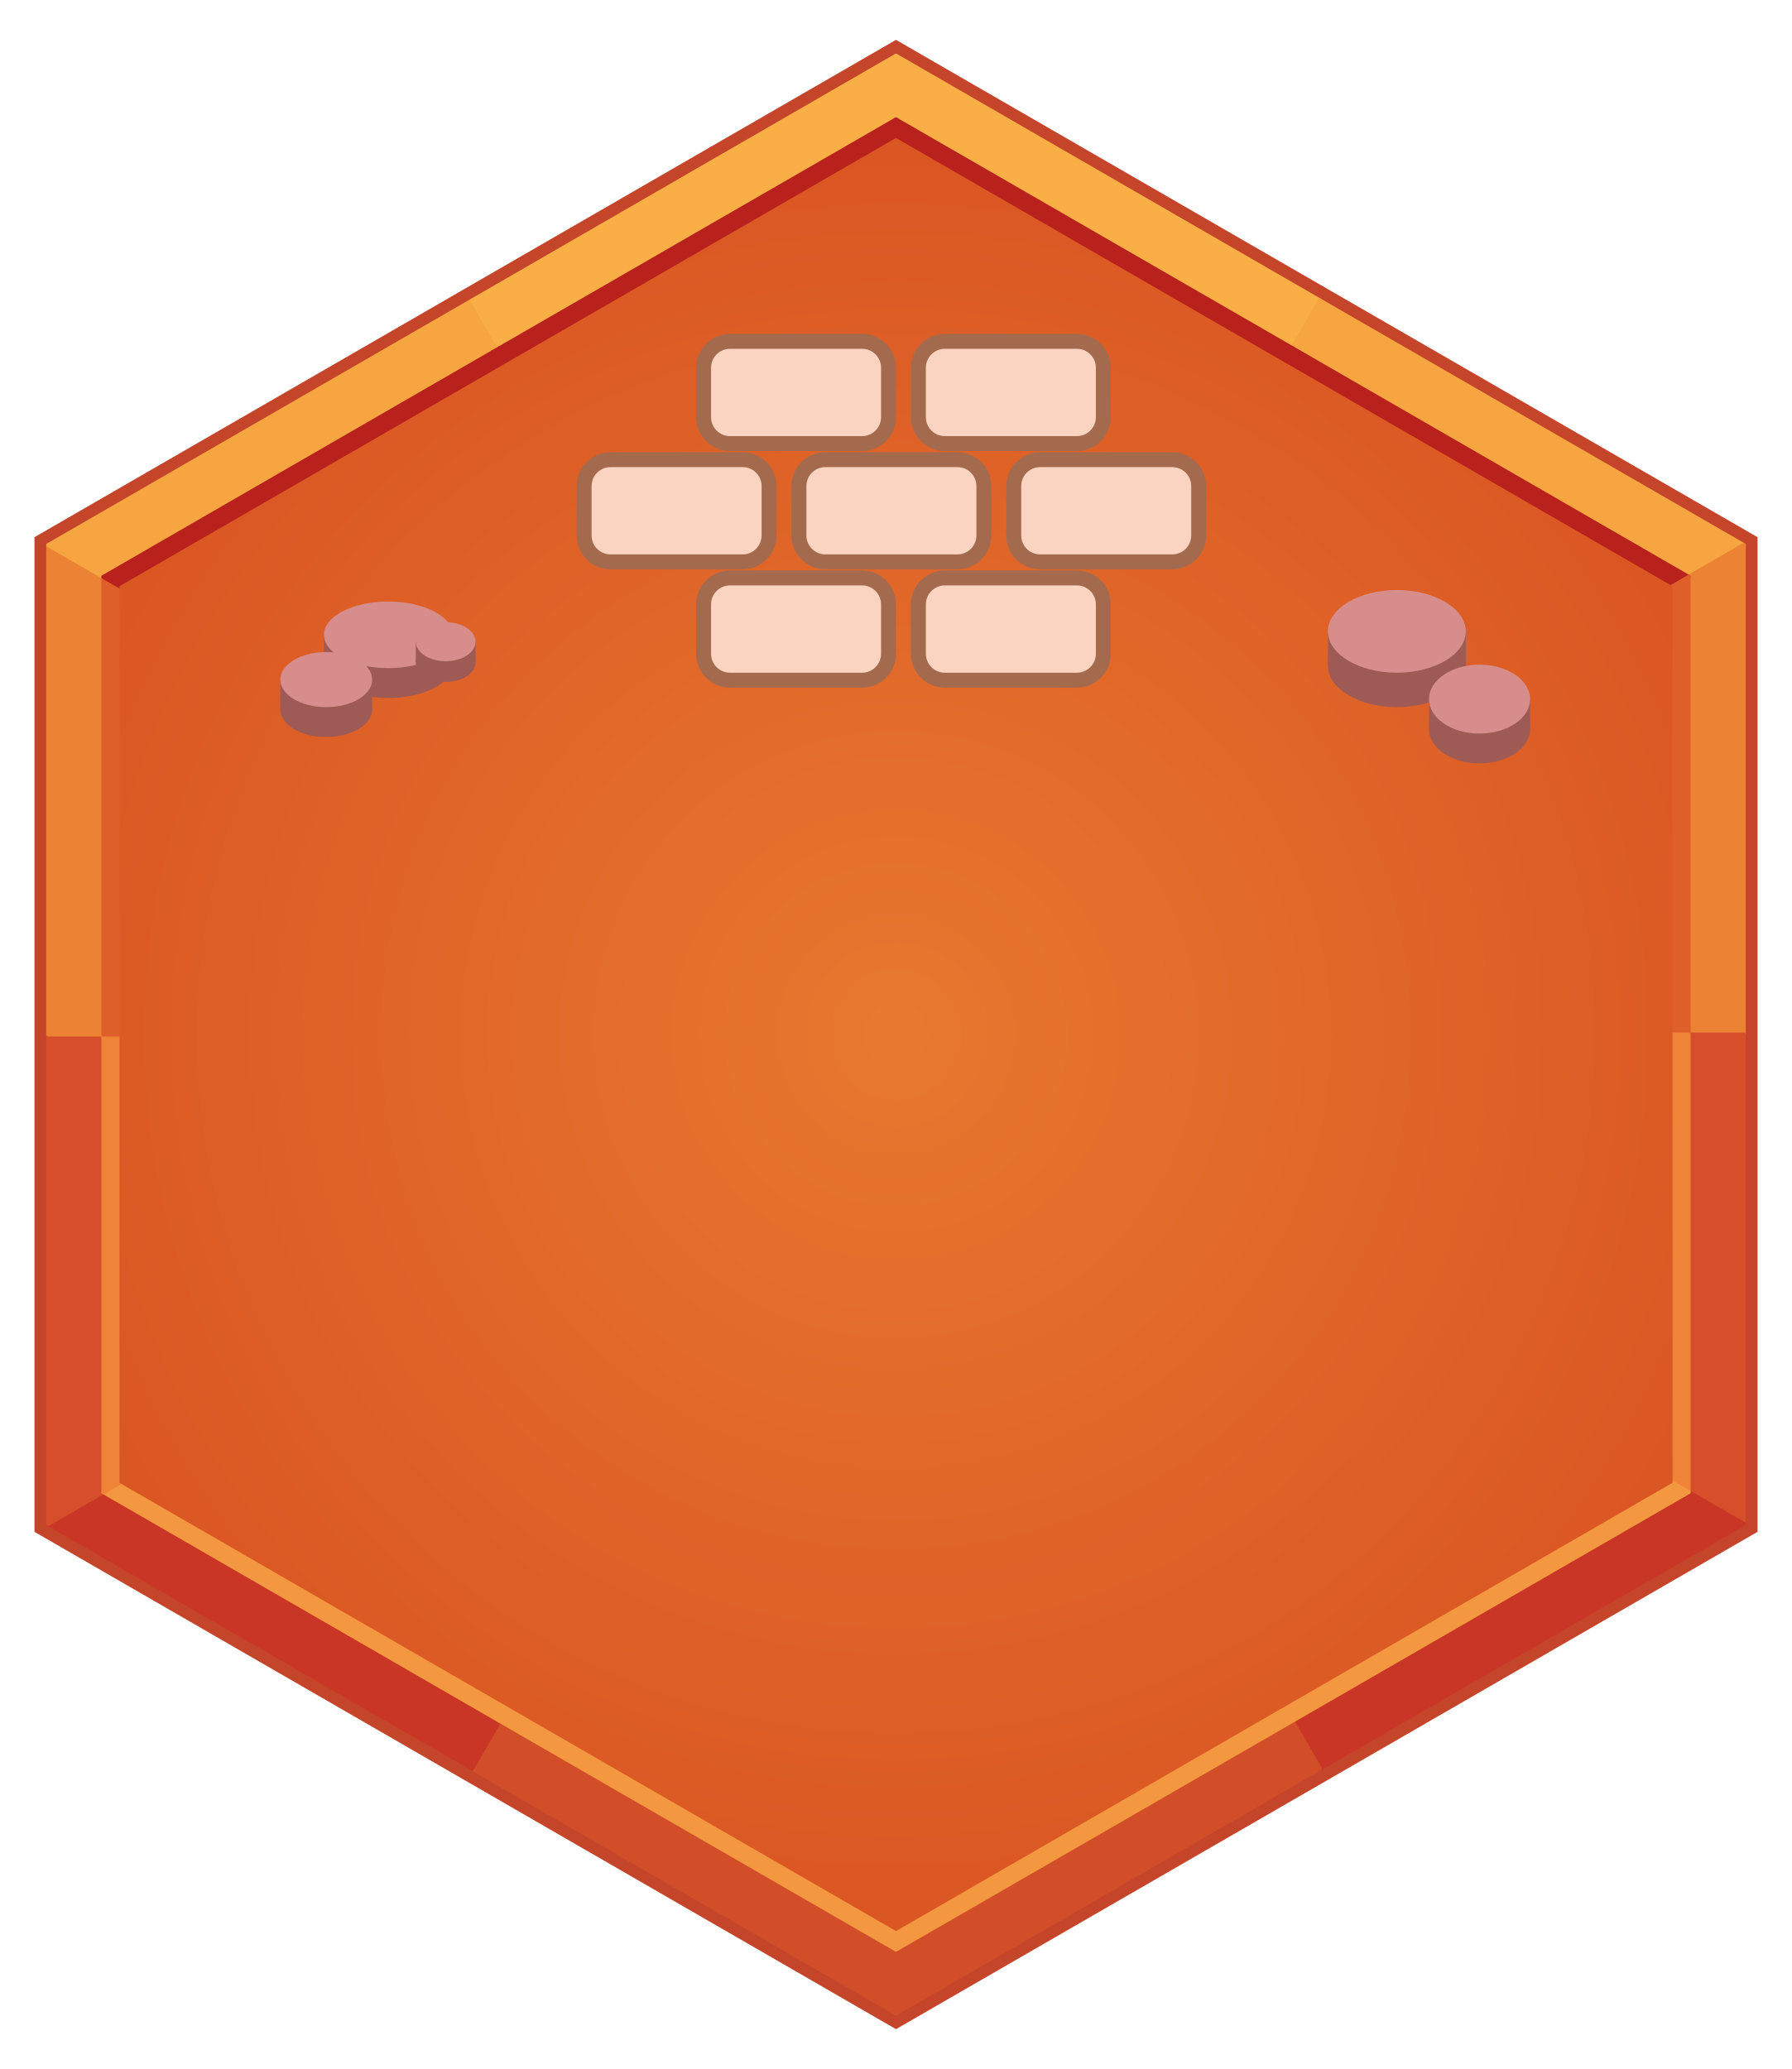
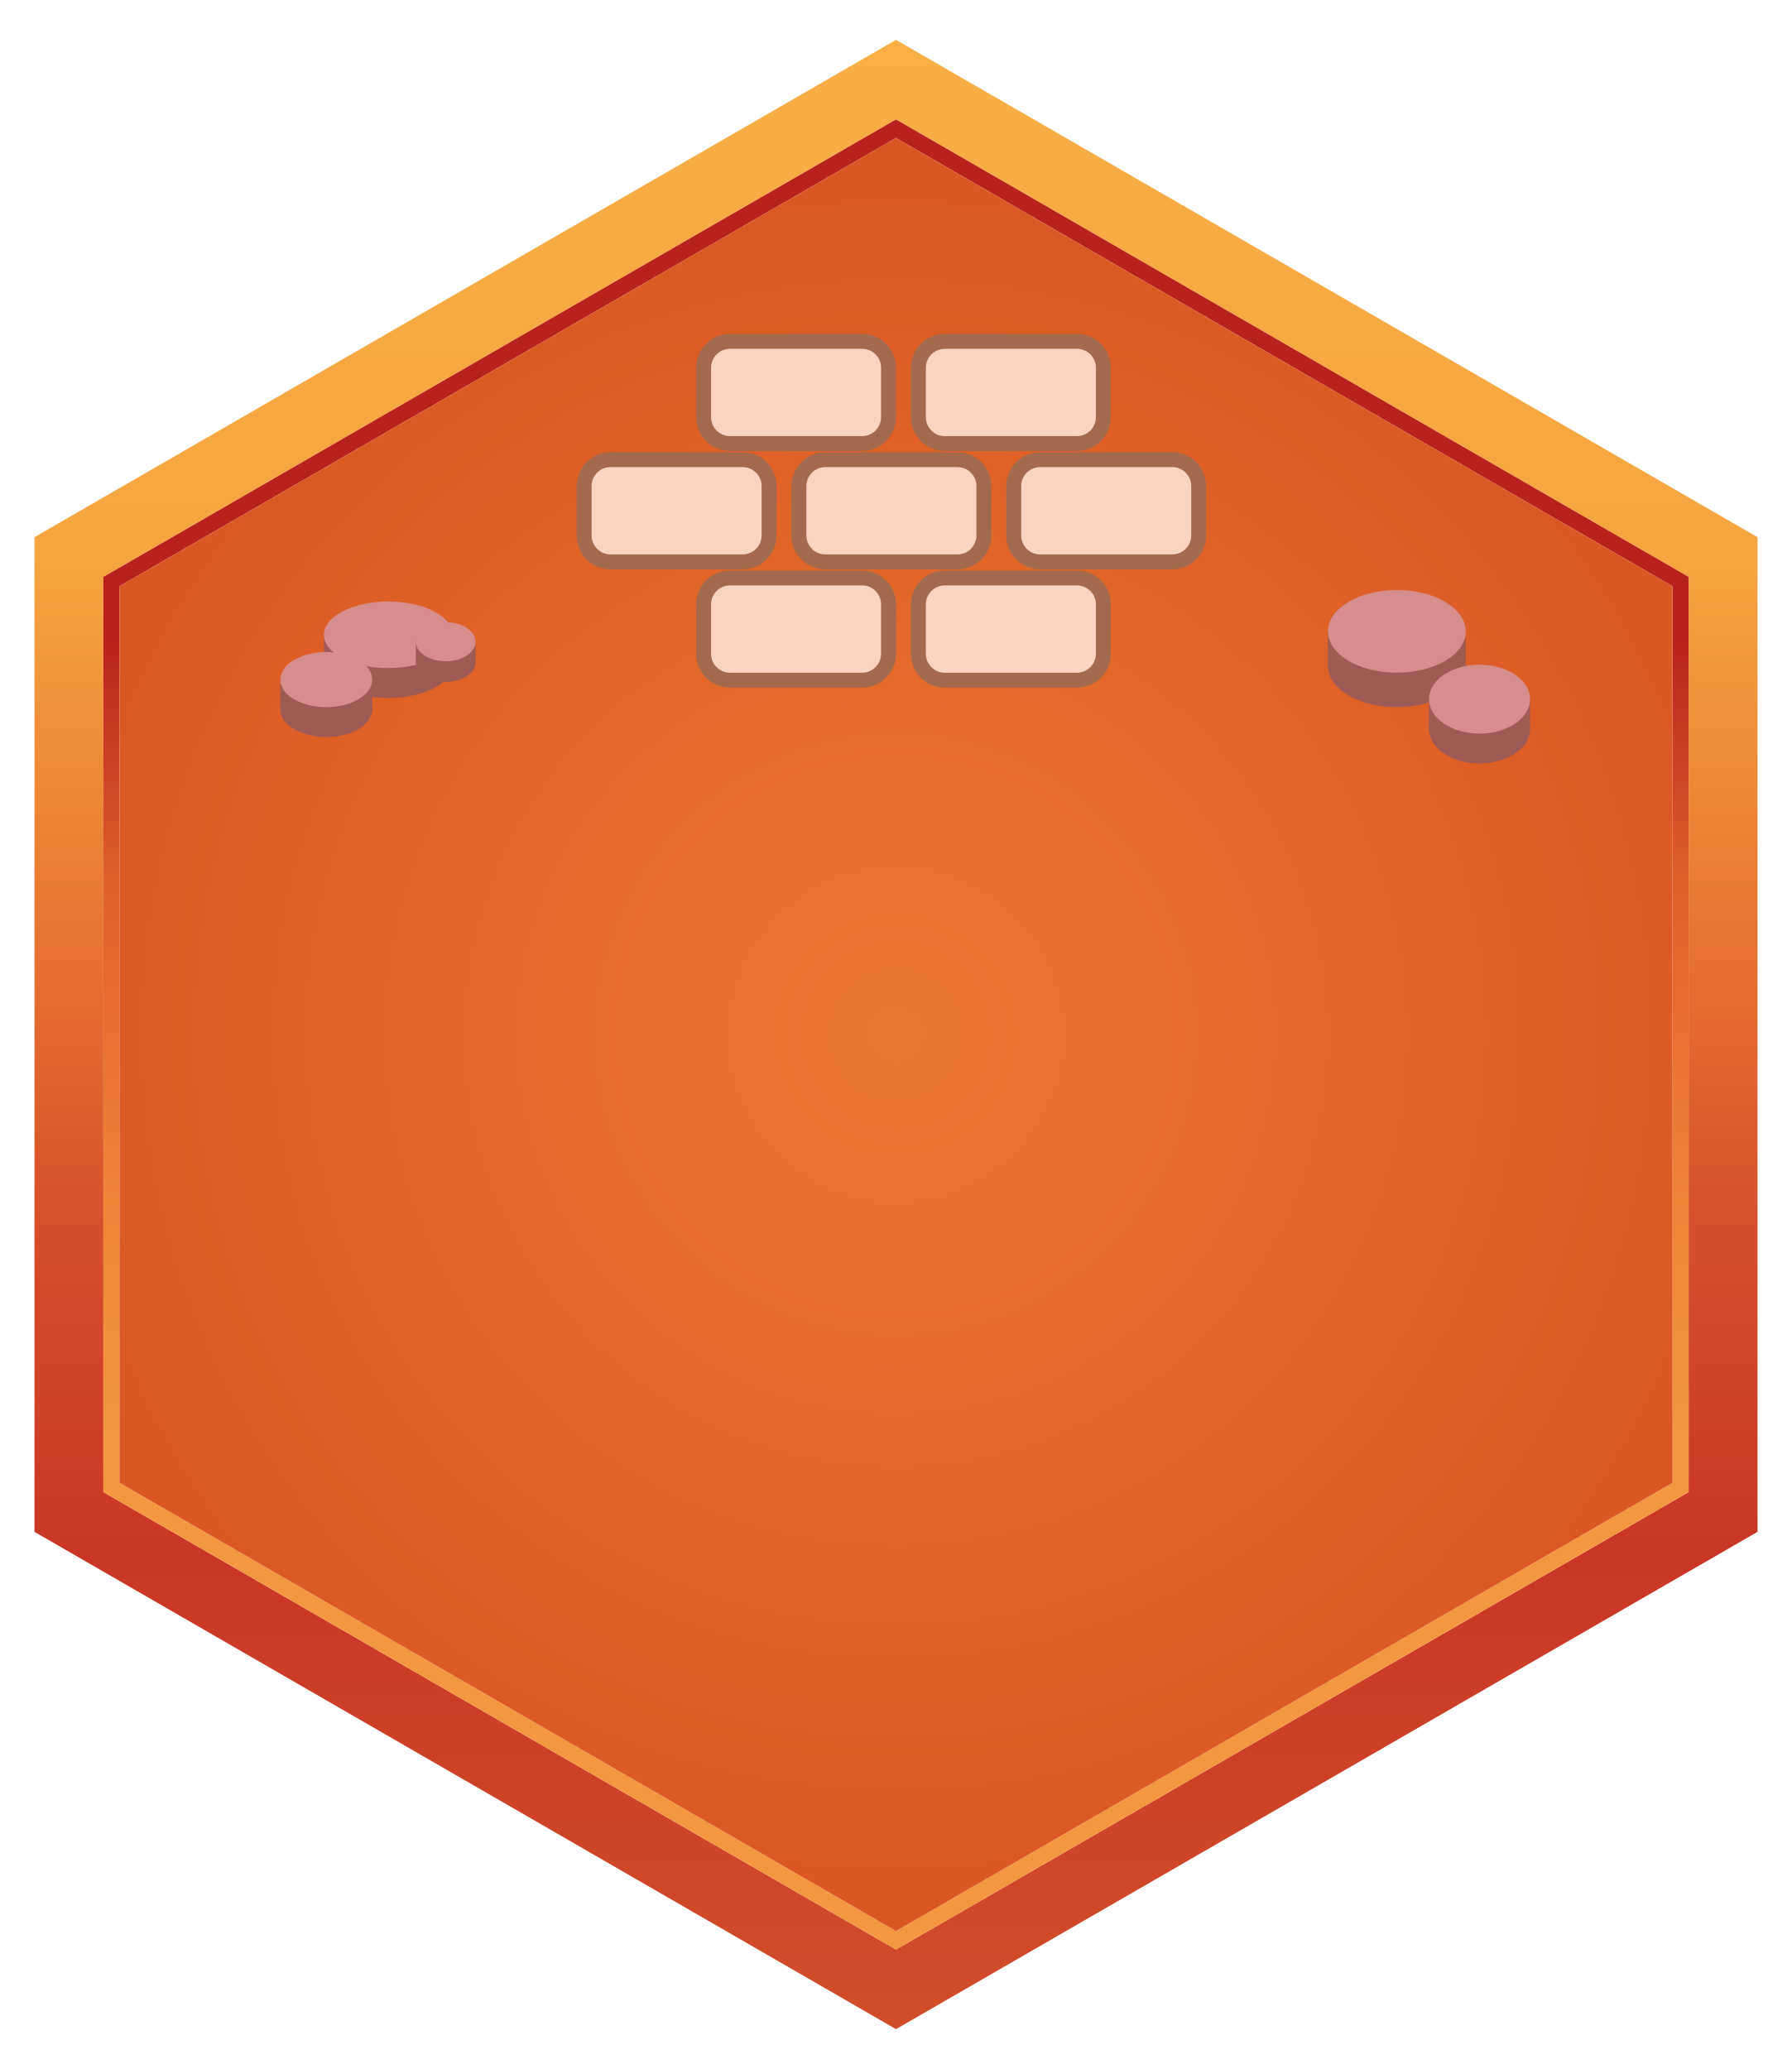
<svg xmlns="http://www.w3.org/2000/svg" width="173.2" height="200" viewBox="-78 -90.067 156 180.133">
  <defs>
    <radialGradient id="f" cx="0" cy="0" r="78.1" gradientUnits="userSpaceOnUse">
      <stop offset="0" stop-color="#e8782f" />
      <stop offset="1" stop-color="#da5623" />
    </radialGradient>
+     <linearGradient id="fr" x1="0" y1="-86.6" x2="0" y2="86.6" gradientUnits="userSpaceOnUse">
+       <stop offset="0" stop-color="#f9ae46" />
+       <stop offset="0.26" stop-color="#f6a541" />
+       <stop offset="0.4" stop-color="#ec8234" />
+       <stop offset="0.6" stop-color="#d64e2a" />
+       <stop offset="0.76" stop-color="#ca3626" />
+       <stop offset="1" stop-color="#d14e29" />
+     </linearGradient>
+     <linearGradient id="fl" x1="0" y1="-86.6" x2="0" y2="86.6" gradientUnits="userSpaceOnUse">
+       <stop offset="0" stop-color="#b9211c" />
+       <stop offset="0.3" stop-color="#b9211c" />
+       <stop offset="0.42" stop-color="#de5f2a" />
+       <stop offset="0.58" stop-color="#ef8337" />
+       <stop offset="0.7" stop-color="#f39740" />
+       <stop offset="1" stop-color="#f39740" />
+     </linearGradient>
  </defs>
-   <polygon points="0.00,-86.60 75.00,-43.30 75.00,43.30 0.00,86.60 -75.00,43.30 -75.00,-43.30" fill="#c4452a" />
-   <polygon points="0.00,-85.22 36.90,-63.91 34.50,-59.76 0.00,-79.67" fill="#f9ae46" stroke="#f9ae46" stroke-width="0.35" stroke-linejoin="round" />
-   <polygon points="36.90,-63.91 73.80,-42.61 69.00,-39.84 34.50,-59.76" fill="#f6a541" stroke="#f6a541" stroke-width="0.35" stroke-linejoin="round" />
-   <polygon points="73.80,-42.61 73.80,0.00 69.00,0.00 69.00,-39.84" fill="#ec8234" stroke="#ec8234" stroke-width="0.35" stroke-linejoin="round" />
-   <polygon points="73.80,0.00 73.80,42.61 69.00,39.84 69.00,0.00" fill="#d64e2a" stroke="#d64e2a" stroke-width="0.35" stroke-linejoin="round" />
-   <polygon points="73.80,42.61 36.90,63.91 34.50,59.76 69.00,39.84" fill="#ca3626" stroke="#ca3626" stroke-width="0.35" stroke-linejoin="round" />
-   <polygon points="36.90,63.91 0.00,85.22 0.00,79.67 34.50,59.76" fill="#d14e29" stroke="#d14e29" stroke-width="0.35" stroke-linejoin="round" />
-   <polygon points="0.00,85.22 -36.90,63.91 -34.50,59.76 0.00,79.67" fill="#d14e29" stroke="#d14e29" stroke-width="0.35" stroke-linejoin="round" />
-   <polygon points="-36.90,63.91 -73.80,42.61 -69.00,39.84 -34.50,59.76" fill="#ca3626" stroke="#ca3626" stroke-width="0.35" stroke-linejoin="round" />
-   <polygon points="-73.80,42.61 -73.80,0.00 -69.00,0.00 -69.00,39.84" fill="#d64e2a" stroke="#d64e2a" stroke-width="0.35" stroke-linejoin="round" />
-   <polygon points="-73.80,0.00 -73.80,-42.61 -69.00,-39.84 -69.00,0.00" fill="#ec8234" stroke="#ec8234" stroke-width="0.35" stroke-linejoin="round" />
-   <polygon points="-73.80,-42.61 -36.90,-63.91 -34.50,-59.76 -69.00,-39.84" fill="#f6a541" stroke="#f6a541" stroke-width="0.35" stroke-linejoin="round" />
-   <polygon points="-36.90,-63.91 0.00,-85.22 0.00,-79.67 -34.50,-59.76" fill="#f9ae46" stroke="#f9ae46" stroke-width="0.35" stroke-linejoin="round" />
-   <polygon points="0.00,-79.67 34.50,-59.76 33.80,-58.54 0.00,-78.06" fill="#b9211c" stroke="#b9211c" stroke-width="0.35" stroke-linejoin="round" />
-   <polygon points="34.50,-59.76 69.00,-39.84 67.60,-39.03 33.80,-58.54" fill="#b9211c" stroke="#b9211c" stroke-width="0.35" stroke-linejoin="round" />
-   <polygon points="69.00,-39.84 69.00,0.00 67.60,0.00 67.60,-39.03" fill="#de5f2a" stroke="#de5f2a" stroke-width="0.35" stroke-linejoin="round" />
-   <polygon points="69.00,0.00 69.00,39.84 67.60,39.03 67.60,0.00" fill="#ef8337" stroke="#ef8337" stroke-width="0.35" stroke-linejoin="round" />
-   <polygon points="69.00,39.84 34.50,59.76 33.80,58.54 67.60,39.03" fill="#f39740" stroke="#f39740" stroke-width="0.35" stroke-linejoin="round" />
-   <polygon points="34.50,59.76 0.00,79.67 0.00,78.06 33.80,58.54" fill="#f39740" stroke="#f39740" stroke-width="0.35" stroke-linejoin="round" />
-   <polygon points="0.00,79.67 -34.50,59.76 -33.80,58.54 0.00,78.06" fill="#f39740" stroke="#f39740" stroke-width="0.35" stroke-linejoin="round" />
-   <polygon points="-34.50,59.76 -69.00,39.84 -67.60,39.03 -33.80,58.54" fill="#f39740" stroke="#f39740" stroke-width="0.35" stroke-linejoin="round" />
-   <polygon points="-69.00,39.84 -69.00,0.00 -67.60,0.00 -67.60,39.03" fill="#ef8337" stroke="#ef8337" stroke-width="0.35" stroke-linejoin="round" />
-   <polygon points="-69.00,0.00 -69.00,-39.84 -67.60,-39.03 -67.60,0.00" fill="#de5f2a" stroke="#de5f2a" stroke-width="0.35" stroke-linejoin="round" />
-   <polygon points="-69.00,-39.84 -34.50,-59.76 -33.80,-58.54 -67.60,-39.03" fill="#b9211c" stroke="#b9211c" stroke-width="0.35" stroke-linejoin="round" />
-   <polygon points="-34.50,-59.76 0.00,-79.67 0.00,-78.06 -33.80,-58.54" fill="#b9211c" stroke="#b9211c" stroke-width="0.35" stroke-linejoin="round" />
+   <path d="M0.00 -86.60 L75.00 -43.30 L75.00 43.30 L0.00 86.60 L-75.00 43.30 L-75.00 -43.30 Z M-69.00 -39.84 L-69.00 39.84 L0.00 79.67 L69.00 39.84 L69.00 -39.84 L0.00 -79.67 Z" fill="url(#fr)" fill-rule="evenodd" />
+   <path d="M0.00 -79.67 L69.00 -39.84 L69.00 39.84 L0.00 79.67 L-69.00 39.84 L-69.00 -39.84 Z M-67.60 -39.03 L-67.60 39.03 L0.00 78.06 L67.60 39.03 L67.60 -39.03 L0.00 -78.06 Z" fill="url(#fl)" fill-rule="evenodd" />
  <polygon points="0.00,-78.06 67.60,-39.03 67.60,39.03 0.00,78.06 -67.60,39.03 -67.60,-39.03" fill="url(#f)" />
  <g fill="#fad4c1" stroke="#a46a4e" stroke-width="1.3">
    <rect x="-16.75" y="-60.35" width="16.1" height="8.9" rx="2.3" />
    <rect x="1.95" y="-60.35" width="16.1" height="8.9" rx="2.3" />
    <rect x="-27.15" y="-50.05" width="16.1" height="8.9" rx="2.3" />
    <rect x="-8.45" y="-50.05" width="16.1" height="8.9" rx="2.3" />
    <rect x="10.25" y="-50.05" width="16.1" height="8.9" rx="2.3" />
    <rect x="-16.75" y="-39.75" width="16.1" height="8.9" rx="2.3" />
    <rect x="1.95" y="-39.75" width="16.1" height="8.9" rx="2.3" />
  </g>
  <ellipse cx="-44.2" cy="-32.2" rx="5.6" ry="2.9" fill="#9e5a55" />
  <rect x="-49.8" y="-34.8" width="11.2" height="2.6" fill="#9e5a55" />
  <ellipse cx="-44.2" cy="-34.8" rx="5.6" ry="2.9" fill="#d78d8b" />
  <ellipse cx="-39.2" cy="-32.4" rx="2.6" ry="1.7" fill="#9e5a55" />
  <rect x="-41.8" y="-34.2" width="5.2" height="1.8" fill="#9e5a55" />
  <ellipse cx="-39.2" cy="-34.2" rx="2.6" ry="1.7" fill="#d78d8b" />
  <ellipse cx="-49.6" cy="-28.3" rx="4.0" ry="2.4" fill="#9e5a55" />
  <rect x="-53.6" y="-30.9" width="8.0" height="2.6" fill="#9e5a55" />
  <ellipse cx="-49.6" cy="-30.9" rx="4.0" ry="2.4" fill="#d78d8b" />
  <ellipse cx="43.6" cy="-32.1" rx="6.0" ry="3.6" fill="#9e5a55" />
  <rect x="37.6" y="-35.1" width="12.0" height="3.0" fill="#9e5a55" />
  <ellipse cx="43.6" cy="-35.1" rx="6.0" ry="3.6" fill="#d78d8b" />
  <ellipse cx="50.8" cy="-26.6" rx="4.4" ry="3.0" fill="#9e5a55" />
  <rect x="46.4" y="-29.2" width="8.8" height="2.6" fill="#9e5a55" />
  <ellipse cx="50.8" cy="-29.2" rx="4.4" ry="3.0" fill="#d78d8b" />
</svg>
